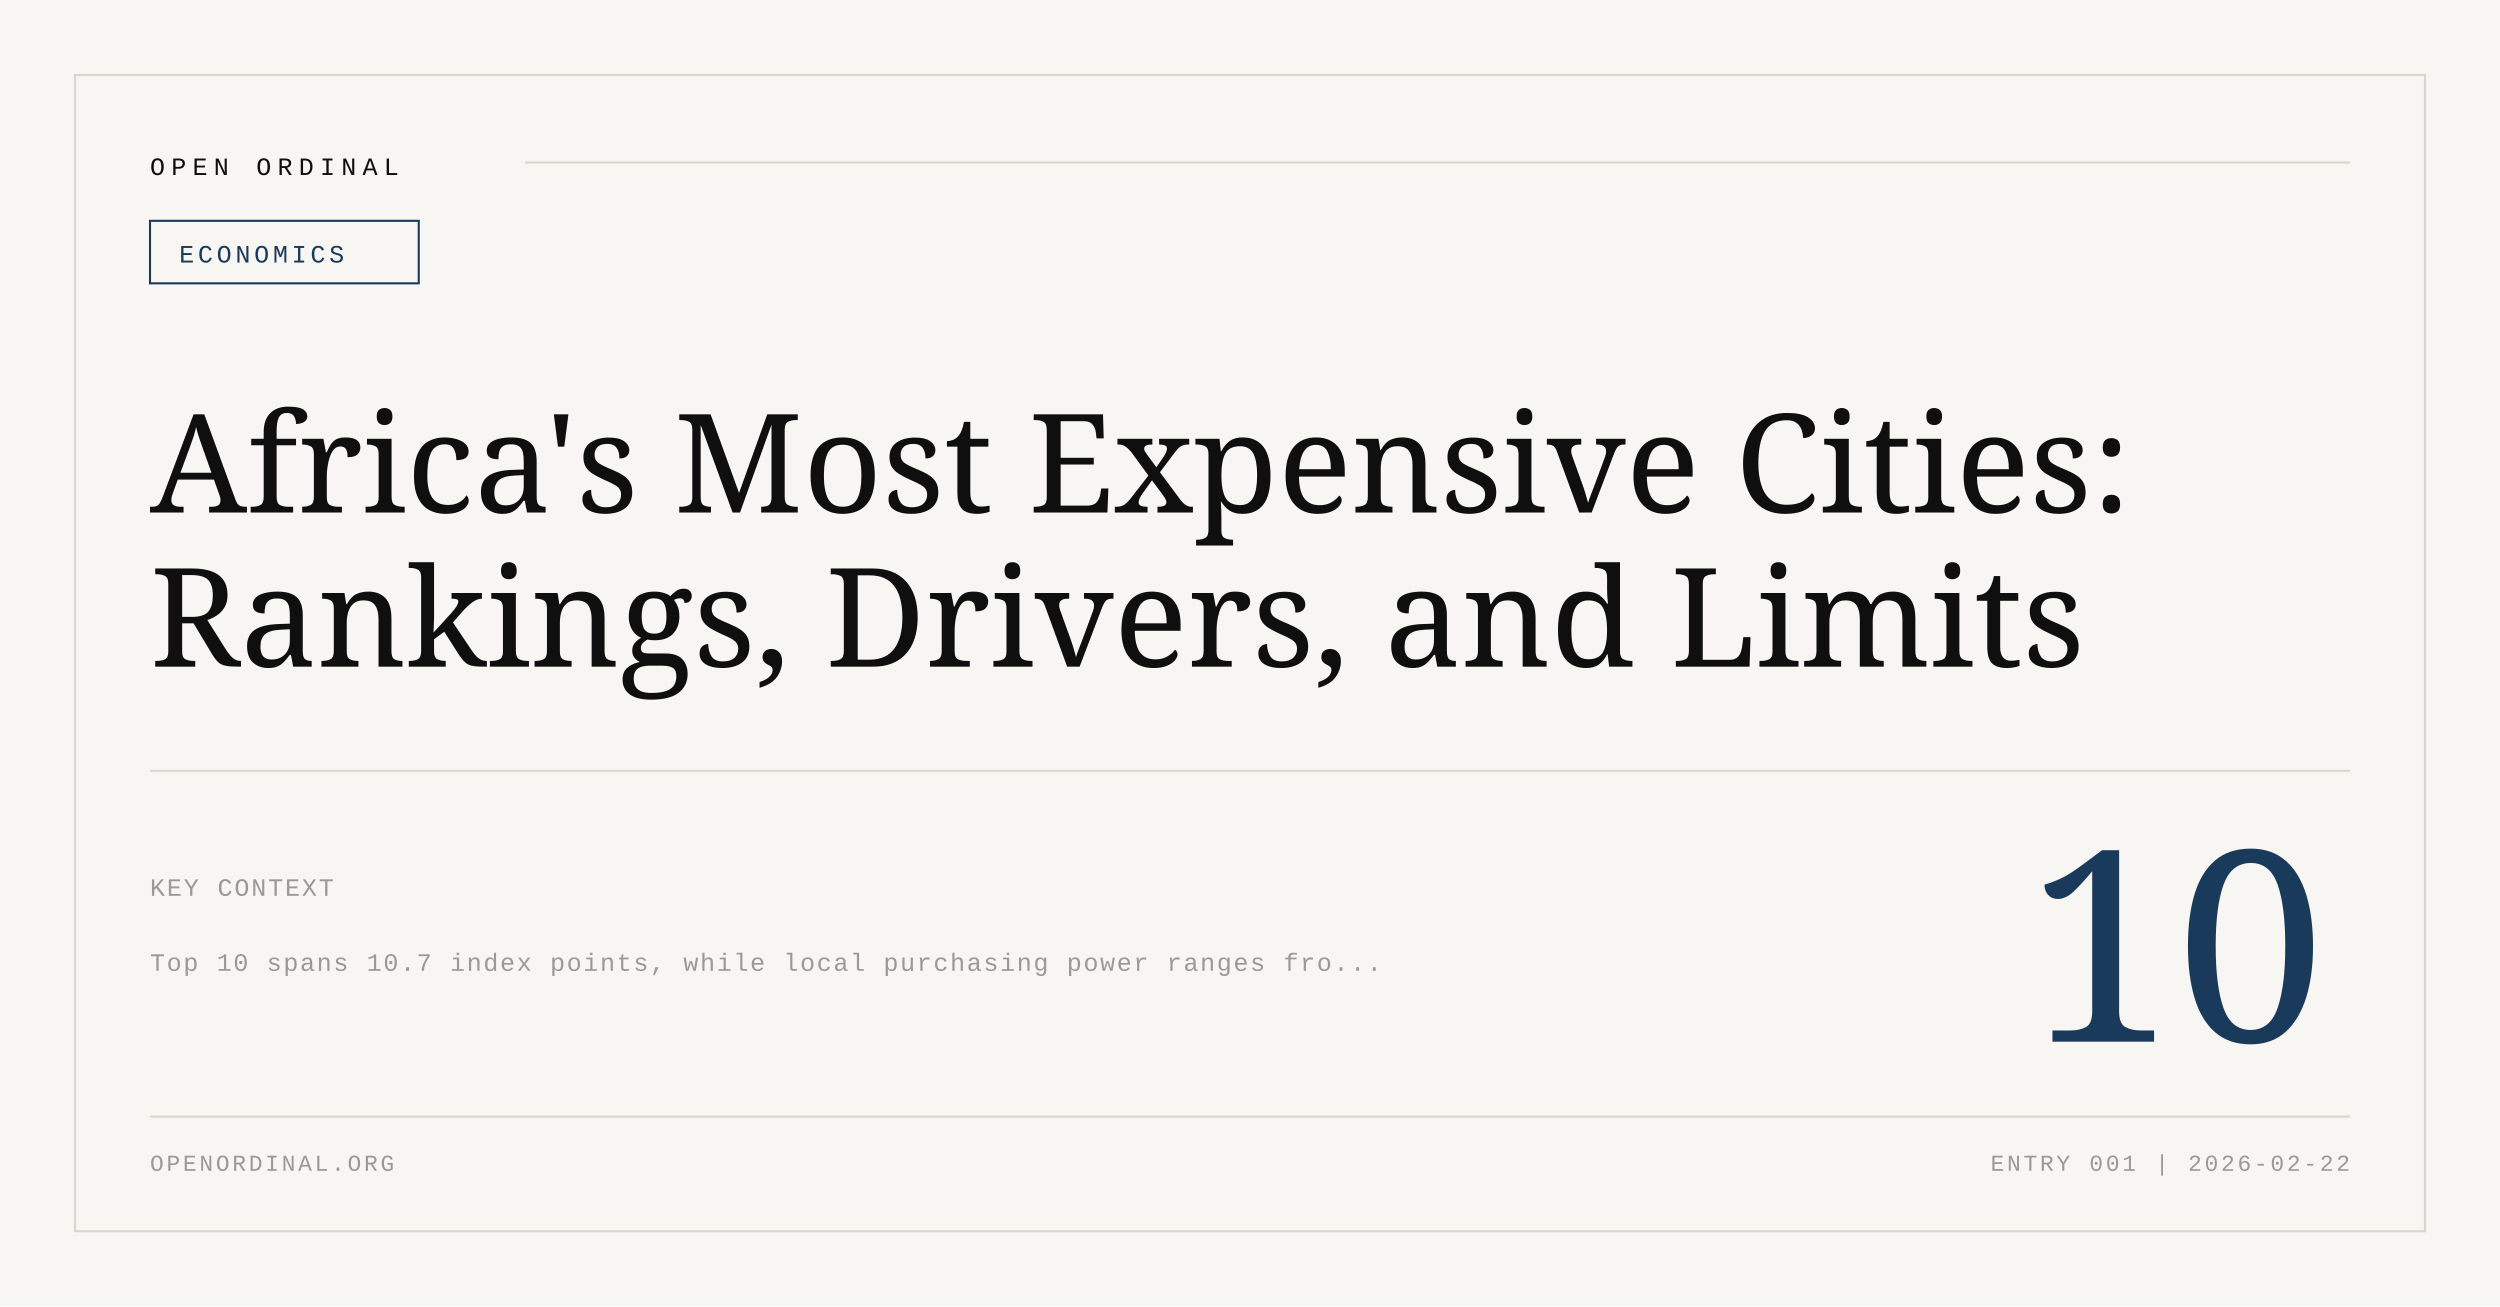
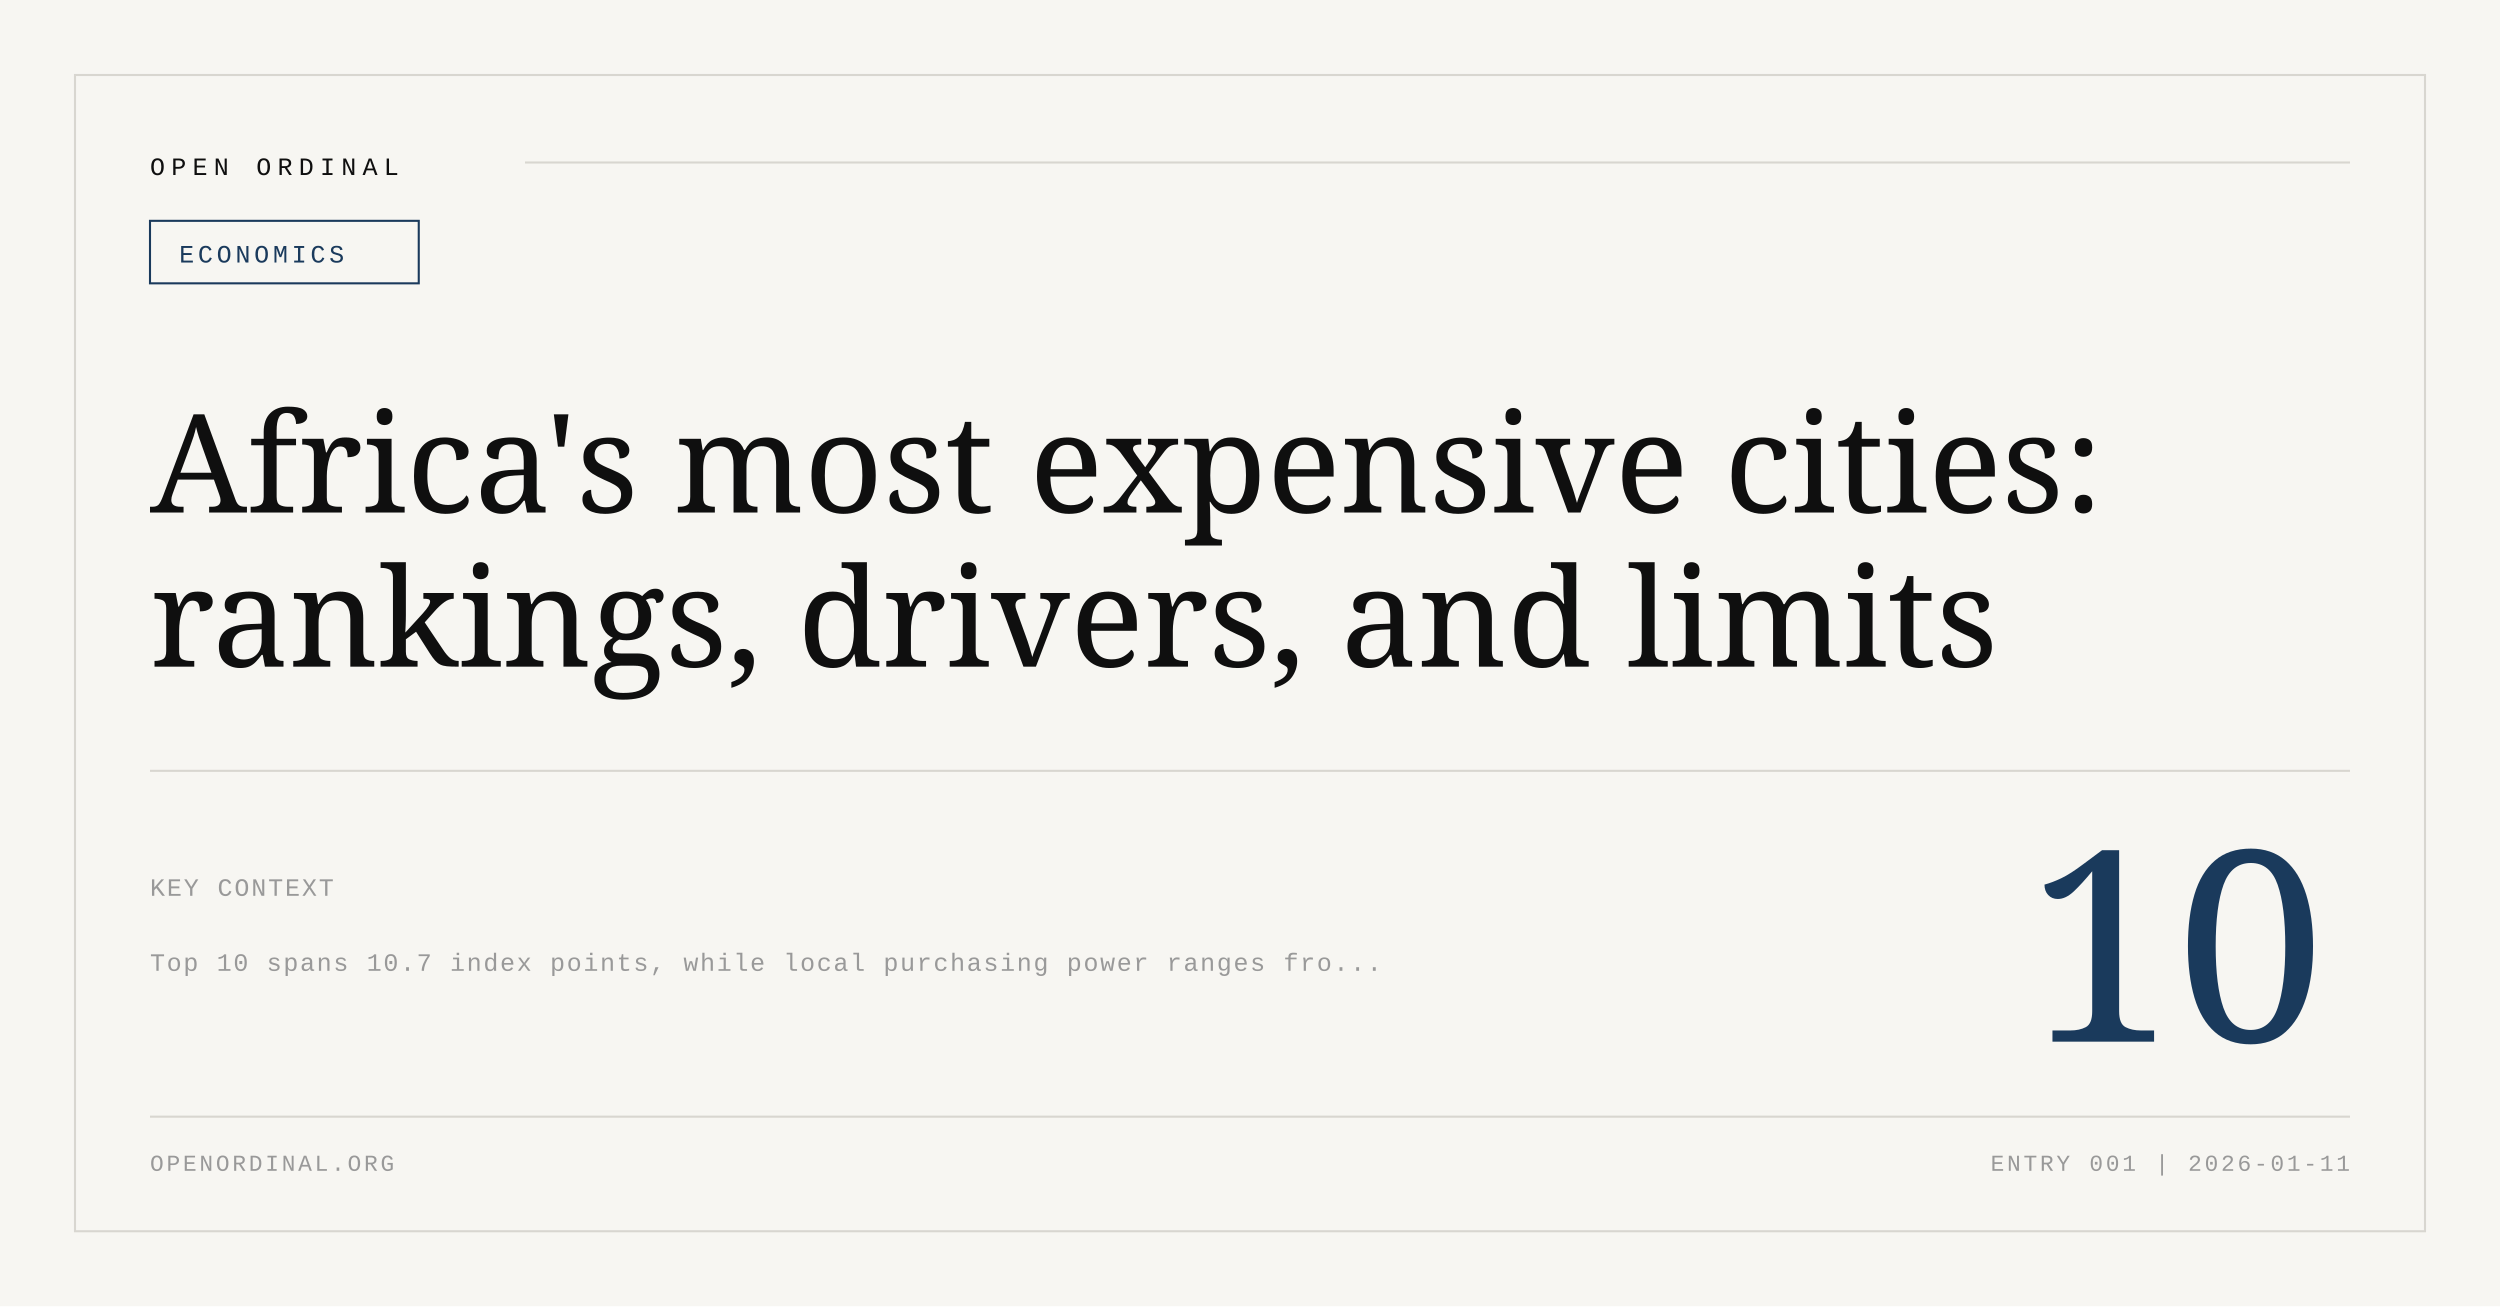
- <svg xmlns="http://www.w3.org/2000/svg" width="1200" height="627" viewBox="0 0 1200 627" role="img" aria-label="Africa's Most Expensive Cities: Rankings, Drivers, and Limits OG card">
+ <svg xmlns="http://www.w3.org/2000/svg" width="1200" height="627" viewBox="0 0 1200 627" role="img" aria-label="Africa's most expensive cities: rankings, drivers, and limits OG card">
  <rect width="1200" height="627" fill="#f7f6f2" />
  <rect x="36" y="36" width="1128" height="555" fill="none" stroke="#d8d6d0" stroke-width="1" />
  <text x="72" y="84" fill="#0f0f0f" font-family="'Geist Mono', 'Courier New', monospace" font-size="12" letter-spacing="3">OPEN ORDINAL</text>
  <line x1="252" y1="78" x2="1128" y2="78" stroke="#d8d6d0" stroke-width="1" />
  <rect x="72" y="106" width="129" height="30" fill="none" stroke="#1a3a5c" stroke-width="1" />
  <text x="86" y="126" fill="#1a3a5c" font-family="'Geist Mono', 'Courier New', monospace" font-size="12" letter-spacing="1.8">ECONOMICS</text>
  <text x="72" y="246" fill="#0f0f0f" font-family="'EB Garamond', Georgia, serif" font-size="66" font-weight="500">
-     <tspan x="72" dy="0">Africa's Most Expensive Cities:</tspan>
-     <tspan x="72" dy="74">Rankings, Drivers, and Limits</tspan>
+     <tspan x="72" dy="0">Africa's most expensive cities:</tspan>
+     <tspan x="72" dy="74">rankings, drivers, and limits</tspan>
  </text>
  <line x1="72" y1="370" x2="1128" y2="370" stroke="#d8d6d0" stroke-width="1" />
  <text x="72" y="430" fill="#999999" font-family="'Geist Mono', 'Courier New', monospace" font-size="12" letter-spacing="0.9">KEY CONTEXT</text>
  <text x="72" y="466" fill="#999999" font-family="'Geist Mono', 'Courier New', monospace" font-size="12" letter-spacing="0.8">Top 10 spans 10.7 index points, while local purchasing power ranges fro...</text>
  <text x="1116" y="500" text-anchor="end" fill="#1a3a5c" font-family="'EB Garamond', Georgia, serif" font-size="128" font-weight="500">10</text>
  <line x1="72" y1="536" x2="1128" y2="536" stroke="#d8d6d0" stroke-width="1" />
  <text x="72" y="562" fill="#999999" font-family="'Geist Mono', 'Courier New', monospace" font-size="11" letter-spacing="1.3">OPENORDINAL.ORG</text>
-   <text x="1128" y="562" text-anchor="end" fill="#999999" font-family="'Geist Mono', 'Courier New', monospace" font-size="11" letter-spacing="1.3">ENTRY 001 | 2026-02-22</text>
+   <text x="1128" y="562" text-anchor="end" fill="#999999" font-family="'Geist Mono', 'Courier New', monospace" font-size="11" letter-spacing="1.3">ENTRY 001 | 2026-01-11</text>
</svg>
